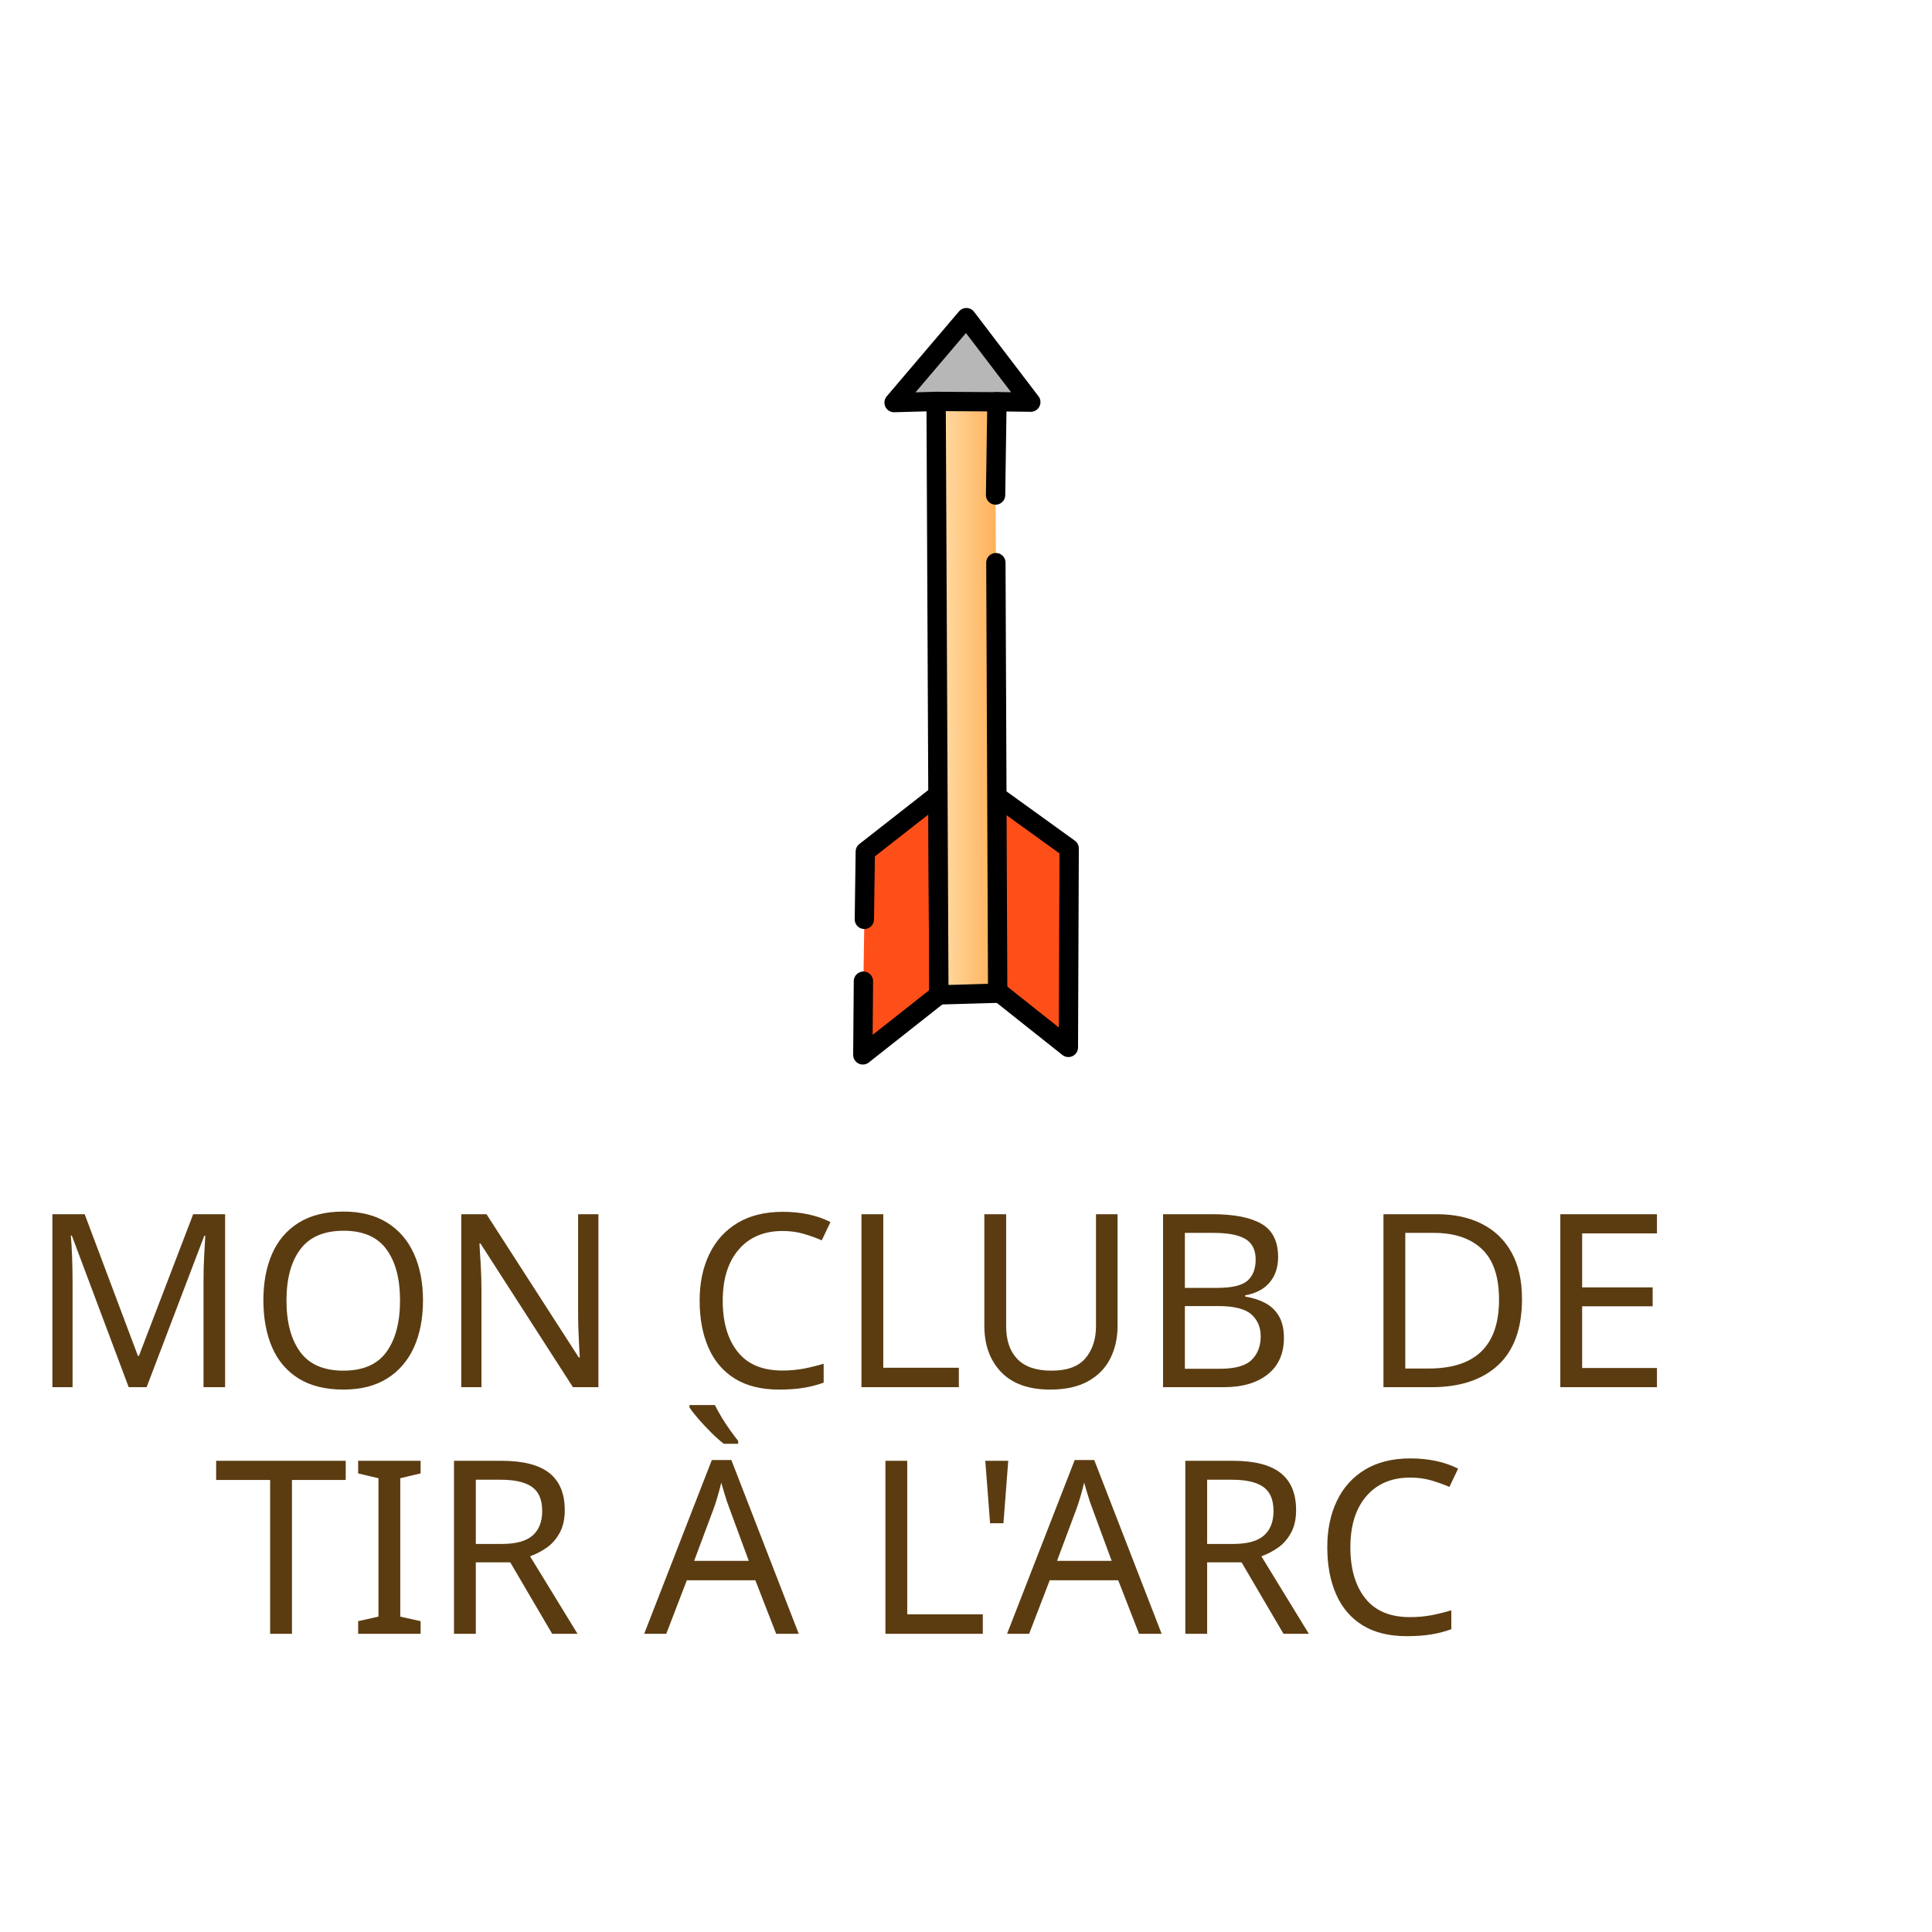
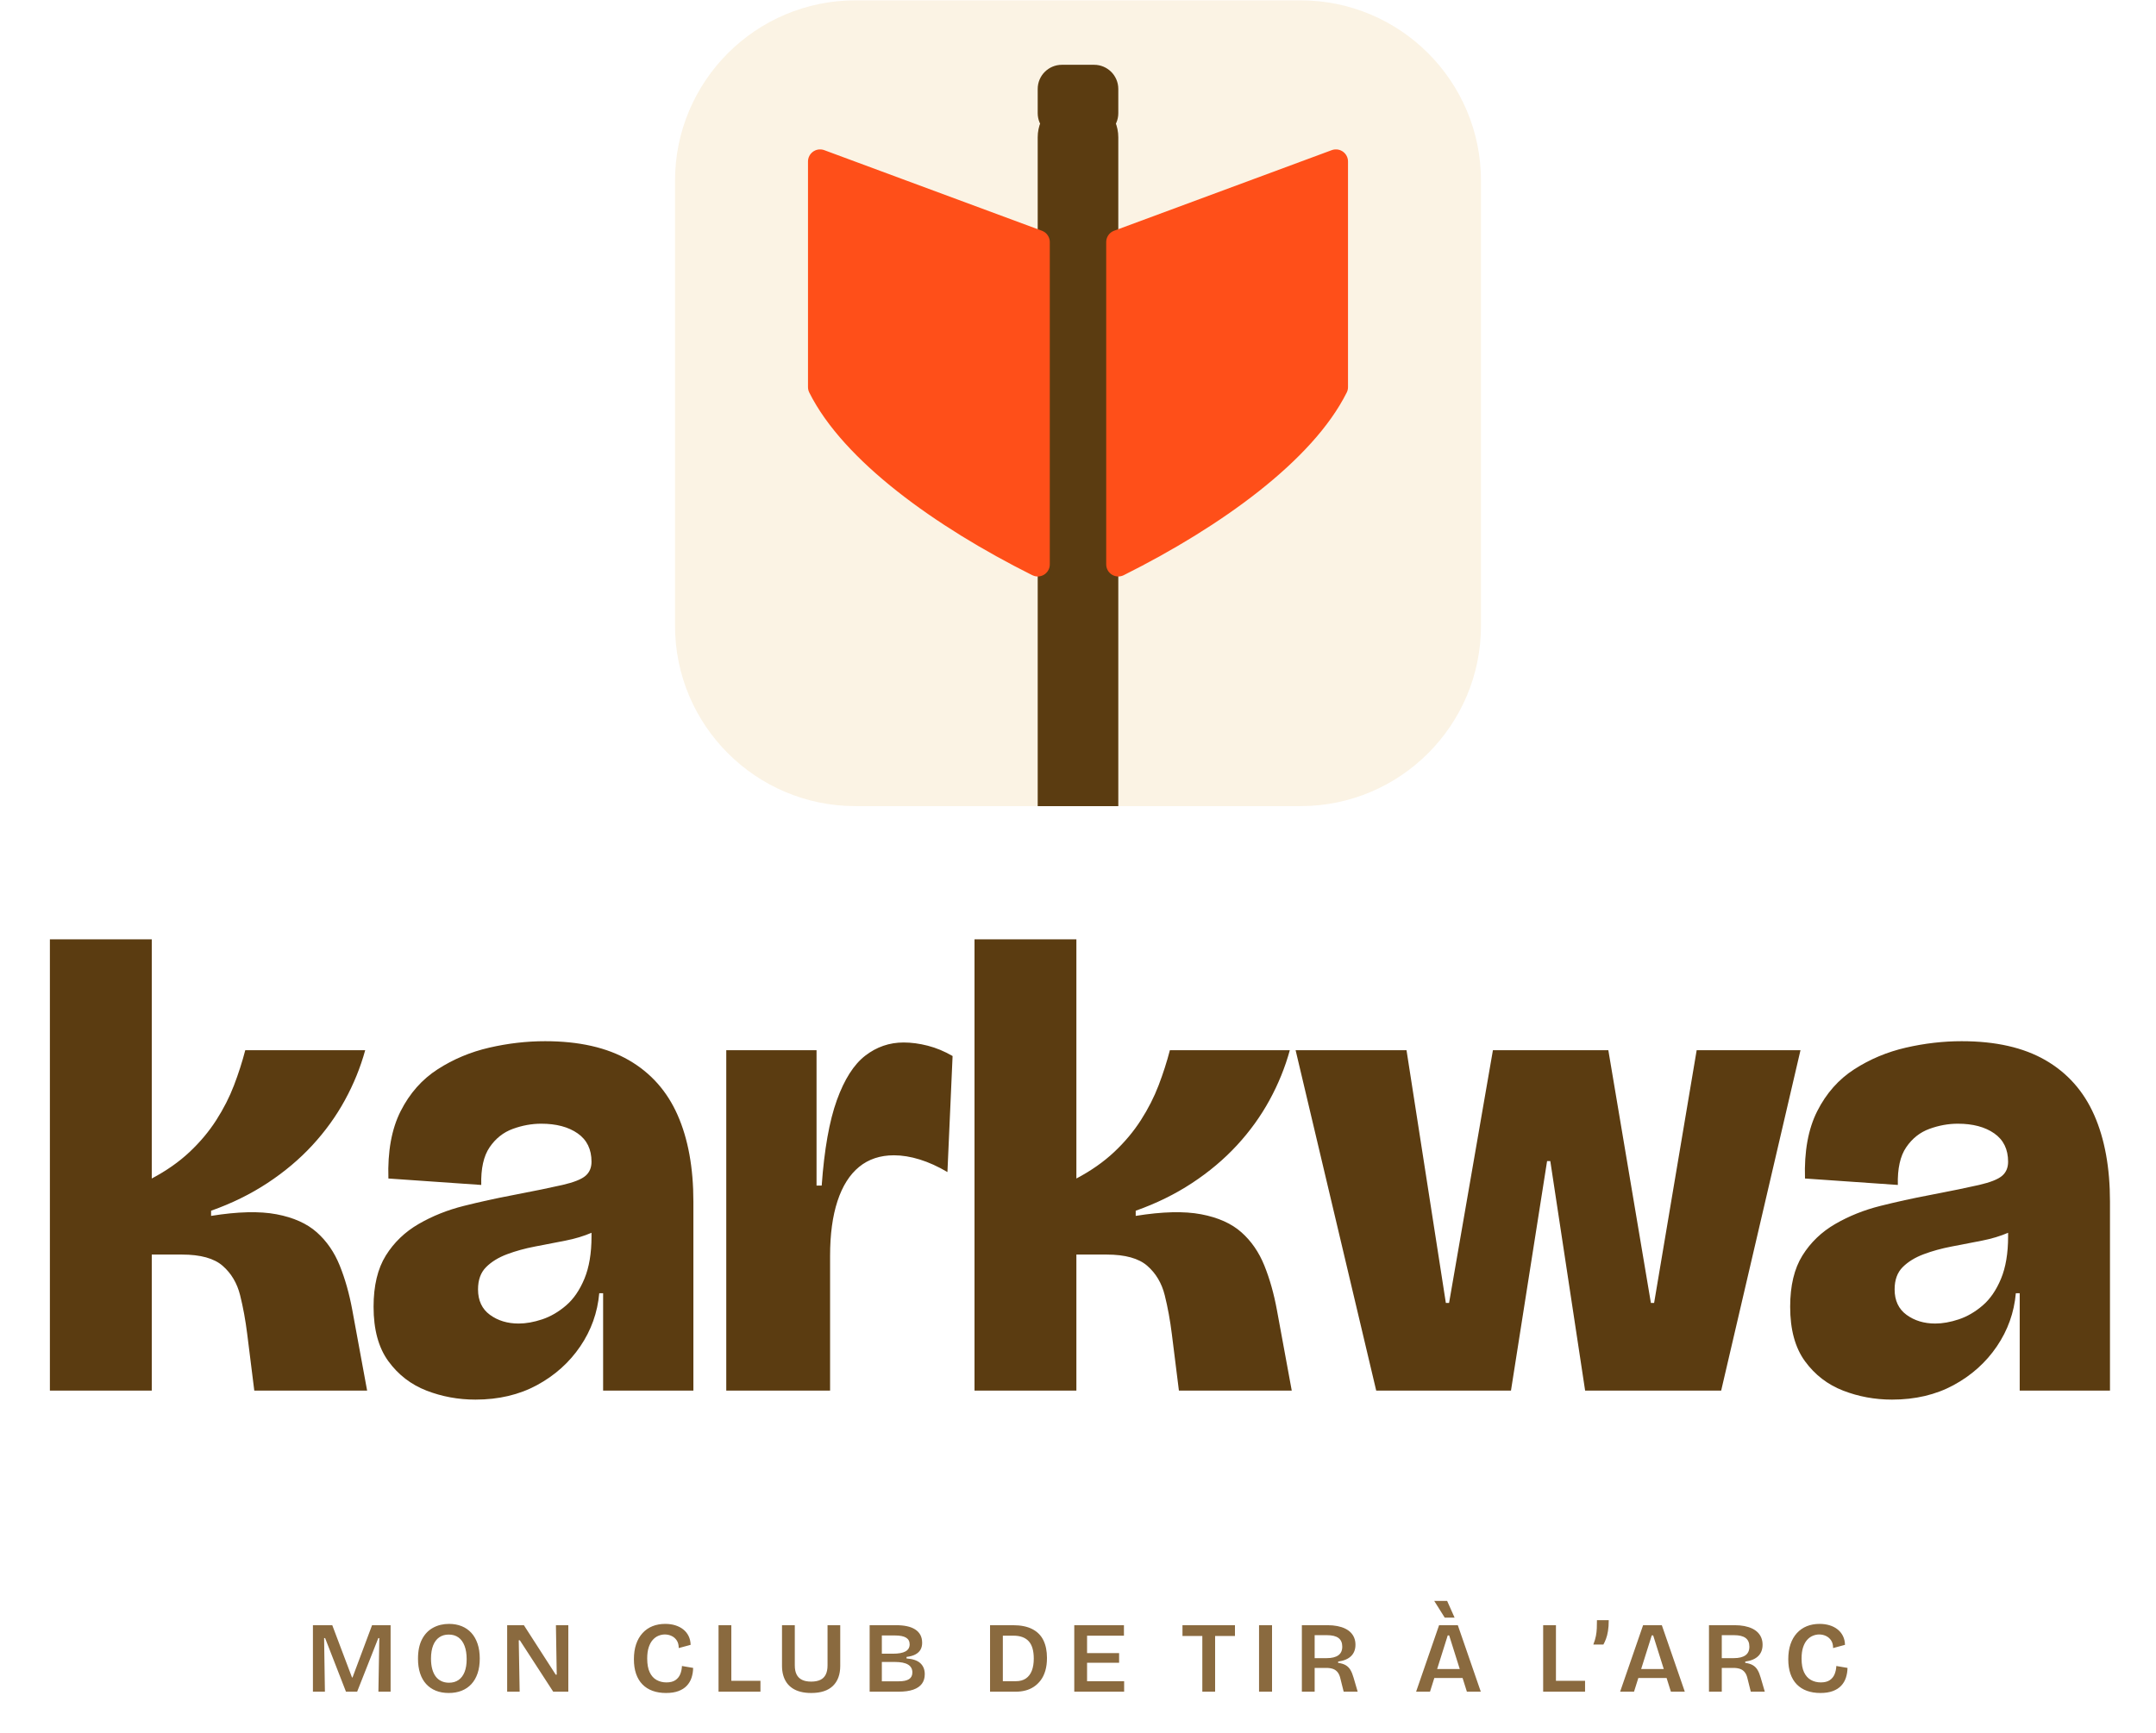
- <svg xmlns="http://www.w3.org/2000/svg" width="100%" height="100%" viewBox="0 0 200 200" version="1.1" xml:space="preserve" style="fill-rule:evenodd;clip-rule:evenodd;stroke-linecap:round;stroke-linejoin:round;stroke-miterlimit:1.5;">
-   <g transform="matrix(0.835883,0,0,0.835883,1.35697,24.7684)">
-     <text x="1.956px" y="142.165px" style="font-family:'BigCaslon-Medium', 'Big Caslon';font-weight:500;font-size:30px;fill:rgb(91,60,17);">MON CLUB DE</text>
-     <text x="24.846px" y="172.705px" style="font-family:'BigCaslon-Medium', 'Big Caslon';font-weight:500;font-size:30px;fill:rgb(91,60,17);">TIR À L'ARC</text>
+ <svg xmlns="http://www.w3.org/2000/svg" width="642" height="516" viewBox="0 0 321.0 257.9" role="img" aria-label="Karkwa, mon club de tir à l’arc">
+   <g transform="translate(100.5 0) scale(1.2)">
+     <clipPath id="kw">
+       <rect width="100" height="100" rx="22.4" />
+     </clipPath>
+     <g clip-path="url(#kw)">
+       <rect width="100" height="100" fill="#FBF3E4" />
+       <rect x="45" y="12" width="10" height="100" rx="5" fill="#5B3C11" />
+       <path d="M45 70 C33 64, 22 56, 18 48 L18 20 L45 30 Z" fill="#FF4F19" stroke="#FF4F19" stroke-width="3" stroke-linejoin="round" />
+       <path d="M55 70 C67 64, 78 56, 82 48 L82 20 L55 30 Z" fill="#FF4F19" stroke="#FF4F19" stroke-width="3" stroke-linejoin="round" />
+       <rect x="45" y="8" width="10" height="9" rx="3" fill="#5B3C11" />
+     </g>
  </g>
-   <g transform="matrix(1,0,0,1,-0.0632956,0)">
-     <path d="M89.542,95.171L89.639,88.161L97.158,82.275L97.254,102.99L89.383,109.201L89.445,101.571" style="fill:rgb(255,79,25);stroke:black;stroke-width:2px;" />
-     <path d="M103.343,102.615L110.662,108.426L110.743,87.834L103.258,82.435" style="fill:rgb(255,79,25);stroke:black;stroke-width:2px;" />
-     <path d="M103.242,41.584L106.771,41.629L100.102,32.882L92.619,41.676L96.97,41.555" style="fill:rgb(183,183,183);stroke:black;stroke-width:2px;" />
-     <path d="M103.125,51.245L103.268,41.595L96.97,41.555L97.254,102.99L103.344,102.816L103.156,58.246" style="fill:url(#_Linear1);stroke:black;stroke-width:2px;" />
-   </g>
-   <defs>
-     <linearGradient id="_Linear1" x1="0" y1="0" x2="1" y2="0" gradientUnits="userSpaceOnUse" gradientTransform="matrix(6.37378,0,0,61.4344,96.9699,72.2724)">
-       <stop offset="0" style="stop-color:rgb(255,223,170);stop-opacity:1" />
-       <stop offset="1" style="stop-color:rgb(255,175,88);stop-opacity:1" />
-     </linearGradient>
-   </defs>
+   <path d="M7.428 207.04V139.84H22.596V175.456Q25.86 173.728 28.212 171.52Q30.564 169.312 32.196 166.768Q33.828 164.224 34.836 161.584Q35.844 158.944 36.516 156.352H54.372Q53.316 160.192 51.348 163.792Q49.38 167.392 46.5 170.512Q43.62 173.632 39.828 176.128Q36.036 178.624 31.428 180.256V181.024Q37.38 180.064 41.172 180.784Q44.964 181.504 47.172 183.472Q49.38 185.44 50.58 188.416Q51.78 191.392 52.452 195.04L54.66 207.04H37.86L36.804 198.592Q36.42 195.52 35.748 192.832Q35.076 190.144 33.156 188.464Q31.236 186.784 27.108 186.784H22.596V207.04ZM70.788 208.384Q66.948 208.384 63.492 207.04Q60.036 205.696 57.828 202.672Q55.62 199.648 55.62 194.56Q55.62 189.856 57.444 186.928Q59.268 184.0 62.34 182.224Q65.412 180.448 69.06 179.536Q72.708 178.624 76.26 177.952Q81.252 176.992 83.748 176.416Q86.244 175.84 87.156 175.072Q88.068 174.304 88.068 172.96Q88.068 170.176 86.004 168.736Q83.94 167.296 80.58 167.296Q78.468 167.296 76.356 168.064Q74.244 168.832 72.9 170.8Q71.556 172.768 71.652 176.416L57.828 175.456Q57.636 169.408 59.652 165.424Q61.668 161.44 65.172 159.184Q68.676 156.928 72.852 155.968Q77.028 155.008 81.156 155.008Q88.74 155.008 93.636 157.84Q98.532 160.672 100.884 166.0Q103.236 171.328 103.236 178.912V187.936Q103.236 191.104 103.236 194.32Q103.236 197.536 103.236 200.704Q103.236 203.872 103.236 207.04H89.796Q89.796 203.584 89.796 200.032Q89.796 196.48 89.796 192.544H89.22Q88.836 196.864 86.388 200.464Q83.94 204.064 79.956 206.224Q75.972 208.384 70.788 208.384ZM77.22 197.056Q78.852 197.056 80.724 196.432Q82.596 195.808 84.276 194.368Q85.956 192.928 87.012 190.384Q88.068 187.84 88.068 184.096V181.792L90.66 181.504Q89.892 182.752 88.116 183.52Q86.34 184.288 84.132 184.72Q81.924 185.152 79.668 185.584Q77.412 186.016 75.492 186.736Q73.572 187.456 72.372 188.656Q71.172 189.856 71.172 191.968Q71.172 194.464 72.948 195.76Q74.724 197.056 77.22 197.056ZM108.132 207.04V179.488V156.352H121.572V176.512H122.34Q122.916 168.448 124.596 163.792Q126.276 159.136 128.82 157.168Q131.364 155.2 134.532 155.2Q136.26 155.2 138.132 155.68Q140.004 156.16 141.828 157.216L141.06 174.496Q138.948 173.248 136.932 172.624Q134.916 172.0 133.092 172.0Q130.02 172.0 127.908 173.728Q125.796 175.456 124.692 178.816Q123.588 182.176 123.588 186.976V207.04ZM145.092 207.04V139.84H160.26V175.456Q163.524 173.728 165.876 171.52Q168.228 169.312 169.86 166.768Q171.492 164.224 172.5 161.584Q173.508 158.944 174.18 156.352H192.036Q190.98 160.192 189.012 163.792Q187.044 167.392 184.164 170.512Q181.284 173.632 177.492 176.128Q173.7 178.624 169.092 180.256V181.024Q175.044 180.064 178.836 180.784Q182.628 181.504 184.836 183.472Q187.044 185.44 188.244 188.416Q189.444 191.392 190.116 195.04L192.324 207.04H175.524L174.468 198.592Q174.084 195.52 173.412 192.832Q172.74 190.144 170.82 188.464Q168.9 186.784 164.772 186.784H160.26V207.04ZM204.9 207.04 192.9 156.352H209.412L215.268 193.984H215.748L222.276 156.352H239.46L245.796 193.984H246.276L252.612 156.352H268.068L256.26 207.04H236.004L230.82 172.864H230.34L224.964 207.04ZM281.7 208.384Q277.86 208.384 274.404 207.04Q270.948 205.696 268.74 202.672Q266.532 199.648 266.532 194.56Q266.532 189.856 268.356 186.928Q270.18 184.0 273.252 182.224Q276.324 180.448 279.972 179.536Q283.62 178.624 287.172 177.952Q292.164 176.992 294.66 176.416Q297.156 175.84 298.068 175.072Q298.98 174.304 298.98 172.96Q298.98 170.176 296.916 168.736Q294.852 167.296 291.492 167.296Q289.38 167.296 287.268 168.064Q285.156 168.832 283.812 170.8Q282.468 172.768 282.564 176.416L268.74 175.456Q268.548 169.408 270.564 165.424Q272.58 161.44 276.084 159.184Q279.588 156.928 283.764 155.968Q287.94 155.008 292.068 155.008Q299.652 155.008 304.548 157.84Q309.444 160.672 311.796 166.0Q314.148 171.328 314.148 178.912V187.936Q314.148 191.104 314.148 194.32Q314.148 197.536 314.148 200.704Q314.148 203.872 314.148 207.04H300.708Q300.708 203.584 300.708 200.032Q300.708 196.48 300.708 192.544H300.132Q299.748 196.864 297.3 200.464Q294.852 204.064 290.868 206.224Q286.884 208.384 281.7 208.384ZM288.132 197.056Q289.764 197.056 291.636 196.432Q293.508 195.808 295.188 194.368Q296.868 192.928 297.924 190.384Q298.98 187.84 298.98 184.096V181.792L301.572 181.504Q300.804 182.752 299.028 183.52Q297.252 184.288 295.044 184.72Q292.836 185.152 290.58 185.584Q288.324 186.016 286.404 186.736Q284.484 187.456 283.284 188.656Q282.084 189.856 282.084 191.968Q282.084 194.464 283.86 195.76Q285.636 197.056 288.132 197.056Z" fill="#5B3C11" />
+   <path d="M46.59 251.88V241.98H49.47L52.41 249.765H52.485L55.395 241.98H58.155V251.88H56.34L56.475 243.9H56.325L53.175 251.88H51.51L48.405 243.9H48.255L48.375 251.88ZM66.81 252.075Q65.73 252.075 64.883 251.73Q64.035 251.385 63.443 250.732Q62.85 250.08 62.543 249.135Q62.235 248.19 62.235 246.975Q62.235 245.22 62.835 244.072Q63.435 242.925 64.485 242.355Q65.535 241.785 66.855 241.785Q67.89 241.785 68.73 242.123Q69.57 242.46 70.17 243.113Q70.77 243.765 71.1 244.732Q71.43 245.7 71.43 246.945Q71.43 248.19 71.108 249.142Q70.785 250.095 70.185 250.748Q69.585 251.4 68.73 251.738Q67.875 252.075 66.81 252.075ZM66.855 250.545Q67.695 250.545 68.28 250.132Q68.865 249.72 69.173 248.94Q69.48 248.16 69.48 247.035Q69.48 245.88 69.165 245.055Q68.85 244.23 68.258 243.803Q67.665 243.375 66.81 243.375Q65.985 243.375 65.393 243.787Q64.8 244.2 64.485 245.002Q64.17 245.805 64.17 246.96Q64.17 247.83 64.35 248.498Q64.53 249.165 64.868 249.615Q65.205 250.065 65.708 250.305Q66.21 250.545 66.855 250.545ZM75.51 251.88V241.98H78.0L82.74 249.345H82.89L82.77 241.98H84.615V251.88H82.365L77.4 244.23H77.235L77.37 251.88ZM99.165 252.075Q98.04 252.075 97.155 251.752Q96.27 251.43 95.648 250.793Q95.025 250.155 94.703 249.218Q94.38 248.28 94.38 247.05Q94.38 245.79 94.71 244.815Q95.04 243.84 95.663 243.157Q96.285 242.475 97.14 242.13Q97.995 241.785 99.045 241.785Q99.855 241.785 100.538 241.995Q101.22 242.205 101.73 242.61Q102.24 243.015 102.525 243.6Q102.81 244.185 102.825 244.905L101.055 245.385Q101.055 244.695 100.763 244.252Q100.47 243.81 99.998 243.585Q99.525 243.36 98.985 243.36Q98.505 243.36 98.032 243.555Q97.56 243.75 97.185 244.17Q96.81 244.59 96.585 245.272Q96.36 245.955 96.36 246.945Q96.36 248.205 96.728 248.985Q97.095 249.765 97.748 250.132Q98.4 250.5 99.225 250.5Q100.065 250.5 100.56 250.162Q101.055 249.825 101.28 249.27Q101.505 248.715 101.535 248.055L103.2 248.34Q103.185 249.12 102.96 249.803Q102.735 250.485 102.255 250.995Q101.775 251.505 101.01 251.79Q100.245 252.075 99.165 252.075ZM106.98 251.88V241.98H108.885V251.88ZM107.43 251.88V250.26H113.22V251.88ZM120.78 252.075Q119.895 252.075 119.198 251.895Q118.5 251.715 117.983 251.37Q117.465 251.025 117.12 250.53Q116.775 250.035 116.603 249.405Q116.43 248.775 116.43 248.04V241.98H118.335V247.965Q118.335 248.79 118.605 249.322Q118.875 249.855 119.415 250.118Q119.955 250.38 120.765 250.38Q121.59 250.38 122.13 250.125Q122.67 249.87 122.94 249.33Q123.21 248.79 123.21 247.965V241.98H125.1V248.04Q125.1 249.96 124.013 251.017Q122.925 252.075 120.78 252.075ZM129.48 251.88V241.98H133.44Q134.325 241.98 135.03 242.13Q135.735 242.28 136.245 242.602Q136.755 242.925 137.025 243.42Q137.295 243.915 137.295 244.605Q137.295 245.19 137.055 245.618Q136.815 246.045 136.312 246.322Q135.81 246.6 134.97 246.705V246.93Q136.38 247.035 137.032 247.642Q137.685 248.25 137.685 249.27Q137.685 250.125 137.257 250.702Q136.83 251.28 135.968 251.58Q135.105 251.88 133.8 251.88ZM131.295 250.335H133.83Q134.85 250.335 135.345 250.012Q135.84 249.69 135.84 249.015Q135.84 248.235 135.195 247.845Q134.55 247.455 133.245 247.455H131.295ZM131.295 246.225H132.93Q134.205 246.225 134.82 245.88Q135.435 245.535 135.435 244.83Q135.435 244.155 134.895 243.832Q134.355 243.51 133.26 243.51H131.295ZM148.335 251.88V250.32H151.245Q152.145 250.32 152.738 249.915Q153.33 249.51 153.623 248.76Q153.915 248.01 153.915 246.96Q153.915 246.075 153.728 245.43Q153.54 244.785 153.165 244.373Q152.79 243.96 152.22 243.75Q151.65 243.54 150.885 243.54H148.335V241.98H150.825Q152.58 241.98 153.705 242.565Q154.83 243.15 155.355 244.238Q155.88 245.325 155.88 246.855Q155.88 247.935 155.633 248.767Q155.385 249.6 154.942 250.185Q154.5 250.77 153.923 251.152Q153.345 251.535 152.67 251.707Q151.995 251.88 151.29 251.88ZM147.405 251.88V241.98H149.31V251.88ZM159.945 251.88V241.98H161.85V251.88ZM161.175 251.88V250.32H167.37V251.88ZM161.175 247.575V246.135H166.62V247.575ZM161.175 243.54V241.98H167.34V243.54ZM179.01 251.88V241.98H180.915V251.88ZM176.055 243.585V241.98H183.87V243.585ZM187.455 251.88V241.98H189.39V251.88ZM193.83 251.88V241.98H197.67Q198.45 241.98 199.102 242.107Q199.755 242.235 200.257 242.475Q200.76 242.715 201.105 243.067Q201.45 243.42 201.63 243.877Q201.81 244.335 201.81 244.89Q201.81 245.415 201.645 245.842Q201.48 246.27 201.157 246.585Q200.835 246.9 200.355 247.103Q199.875 247.305 199.23 247.395V247.59Q199.92 247.68 200.355 247.935Q200.79 248.19 201.06 248.64Q201.33 249.09 201.525 249.78L202.14 251.88H200.055L199.575 249.96Q199.44 249.345 199.162 248.993Q198.885 248.64 198.465 248.49Q198.045 248.34 197.445 248.34H195.735V251.88ZM195.735 246.885H197.535Q198.66 246.885 199.252 246.465Q199.845 246.045 199.845 245.175Q199.845 244.305 199.282 243.885Q198.72 243.465 197.565 243.465H195.735ZM210.84 251.88 214.26 241.98H217.05L220.47 251.88H218.4L215.76 243.495H215.55L212.91 251.88ZM212.67 249.84V248.505H218.91V249.84ZM215.1 240.855 213.54 238.365H215.46L216.57 240.855ZM229.755 251.88V241.98H231.66V251.88ZM230.205 251.88V250.26H235.995V251.88ZM237.225 244.86Q237.495 244.17 237.607 243.593Q237.72 243.015 237.742 242.438Q237.765 241.86 237.765 241.23H239.52Q239.52 242.175 239.407 242.858Q239.295 243.54 239.107 244.028Q238.92 244.515 238.725 244.86ZM241.215 251.88 244.635 241.98H247.425L250.845 251.88H248.775L246.135 243.495H245.925L243.285 251.88ZM243.045 249.84V248.505H249.285V249.84ZM254.445 251.88V241.98H258.285Q259.065 241.98 259.717 242.107Q260.37 242.235 260.873 242.475Q261.375 242.715 261.72 243.067Q262.065 243.42 262.245 243.877Q262.425 244.335 262.425 244.89Q262.425 245.415 262.26 245.842Q262.095 246.27 261.772 246.585Q261.45 246.9 260.97 247.103Q260.49 247.305 259.845 247.395V247.59Q260.535 247.68 260.97 247.935Q261.405 248.19 261.675 248.64Q261.945 249.09 262.14 249.78L262.755 251.88H260.67L260.19 249.96Q260.055 249.345 259.777 248.993Q259.5 248.64 259.08 248.49Q258.66 248.34 258.06 248.34H256.35V251.88ZM256.35 246.885H258.15Q259.275 246.885 259.867 246.465Q260.46 246.045 260.46 245.175Q260.46 244.305 259.897 243.885Q259.335 243.465 258.18 243.465H256.35ZM271.035 252.075Q269.91 252.075 269.025 251.752Q268.14 251.43 267.517 250.793Q266.895 250.155 266.572 249.218Q266.25 248.28 266.25 247.05Q266.25 245.79 266.58 244.815Q266.91 243.84 267.533 243.157Q268.155 242.475 269.01 242.13Q269.865 241.785 270.915 241.785Q271.725 241.785 272.408 241.995Q273.09 242.205 273.6 242.61Q274.11 243.015 274.395 243.6Q274.68 244.185 274.695 244.905L272.925 245.385Q272.925 244.695 272.632 244.252Q272.34 243.81 271.867 243.585Q271.395 243.36 270.855 243.36Q270.375 243.36 269.903 243.555Q269.43 243.75 269.055 244.17Q268.68 244.59 268.455 245.272Q268.23 245.955 268.23 246.945Q268.23 248.205 268.597 248.985Q268.965 249.765 269.617 250.132Q270.27 250.5 271.095 250.5Q271.935 250.5 272.43 250.162Q272.925 249.825 273.15 249.27Q273.375 248.715 273.405 248.055L275.07 248.34Q275.055 249.12 274.83 249.803Q274.605 250.485 274.125 250.995Q273.645 251.505 272.88 251.79Q272.115 252.075 271.035 252.075Z" fill="#8A6A3F" />
</svg>
